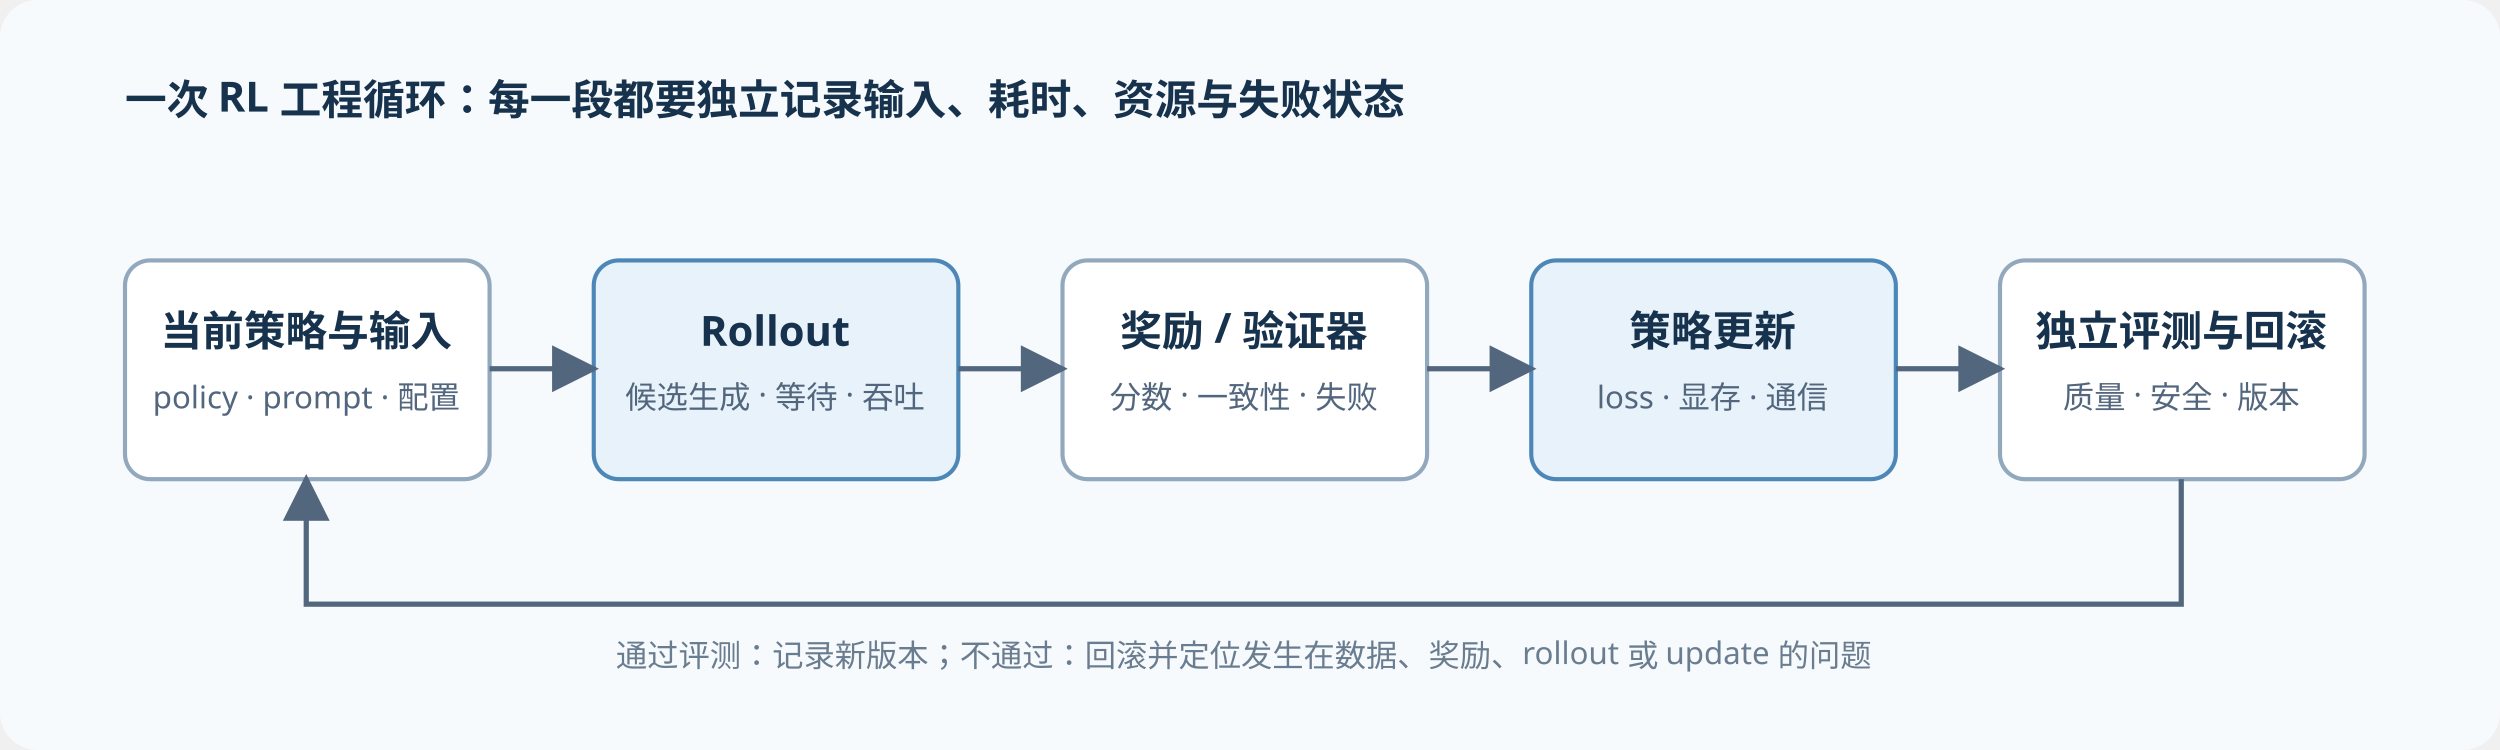
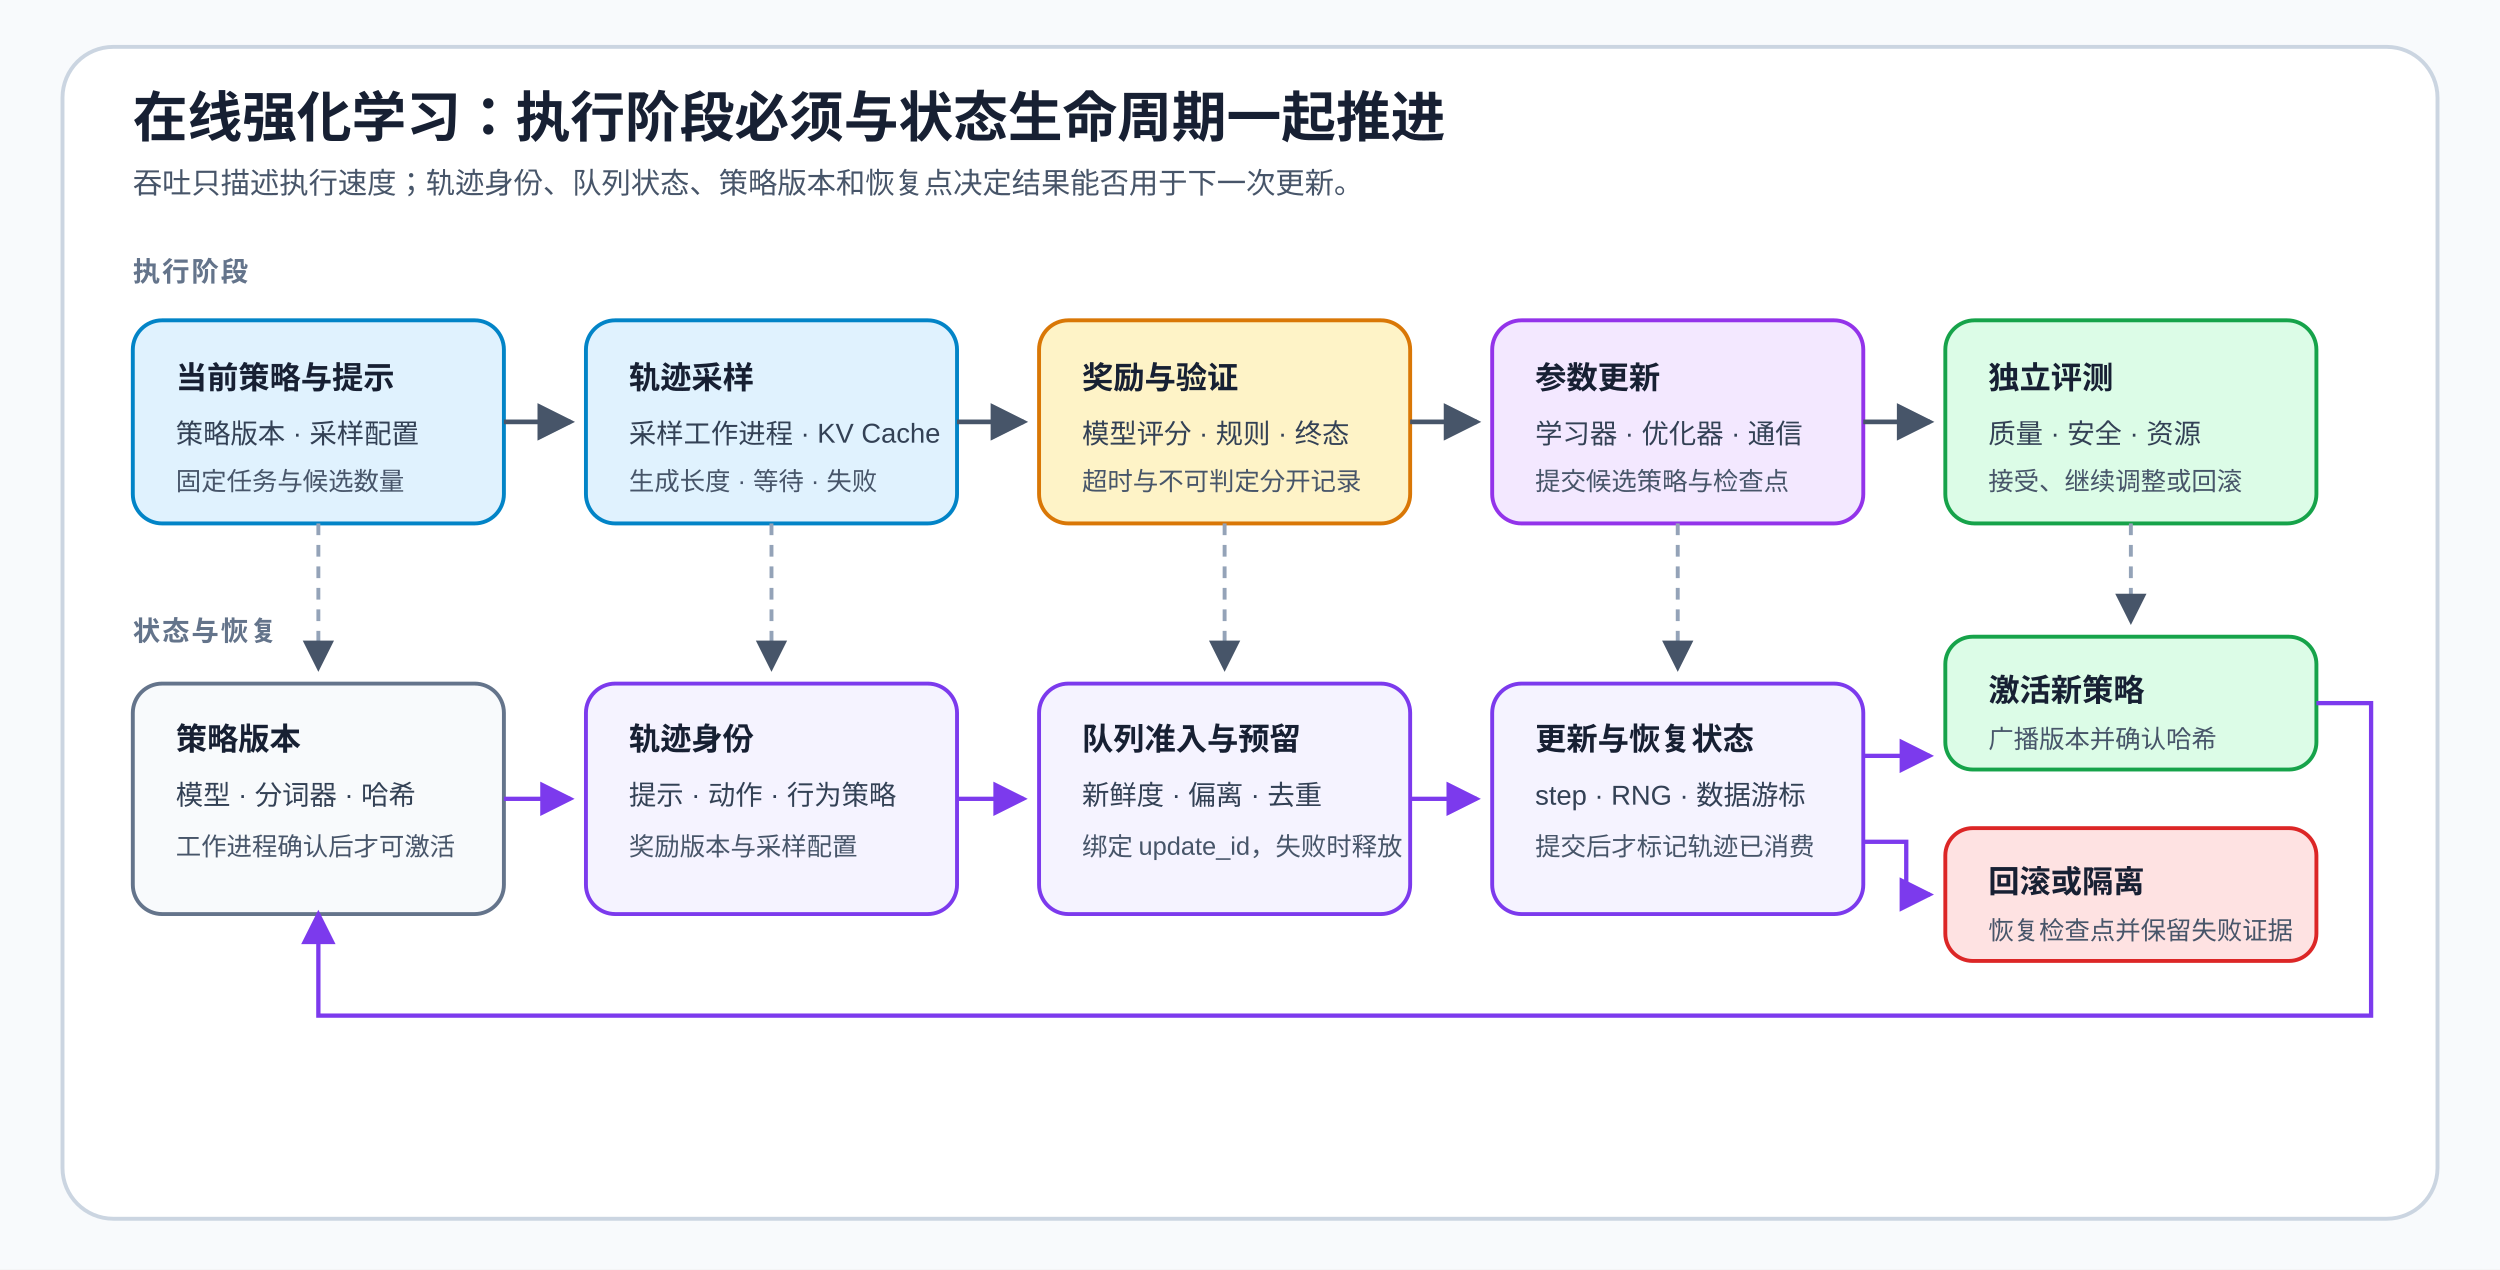
- <svg xmlns="http://www.w3.org/2000/svg" width="1200" height="360" viewBox="0 0 1200 360" role="img" aria-labelledby="title desc">
+ <svg xmlns="http://www.w3.org/2000/svg" width="1280" height="650" viewBox="0 0 1280 650" role="img" aria-labelledby="title desc">
  <defs>
-     <marker id="arrow" markerWidth="9" markerHeight="9" refX="8" refY="4.5" orient="auto">
-       <path d="M0,0 L9,4.5 L0,9 Z" fill="#52667d" />
+     <marker id="arrow" markerWidth="8" markerHeight="8" refX="7" refY="4" orient="auto">
+       <path d="M0 0L8 4L0 8Z" fill="#475569" />
+     </marker>
+     <marker id="stateArrow" markerWidth="8" markerHeight="8" refX="7" refY="4" orient="auto">
+       <path d="M0 0L8 4L0 8Z" fill="#7C3AED" />
    </marker>
    <style>
-       .bg{fill:#f7fafc}.step{fill:#fff;stroke:#91a8bd;stroke-width:2}.accent{fill:#e8f2fb;stroke:#4d87b7;stroke-width:2}.label{font:600 20px 'Noto Sans SC','Microsoft YaHei',sans-serif;fill:#17324d}.sub{font:15px 'Noto Sans SC','Microsoft YaHei',sans-serif;fill:#52667d}.line{stroke:#52667d;stroke-width:2.5;fill:none;marker-end:url(#arrow)}.hint{font:15px 'Noto Sans SC','Microsoft YaHei',sans-serif;fill:#6a7d90}
+       .title{font:700 28px Arial,sans-serif;fill:#172033}.subtitle{font:15px Arial,sans-serif;fill:#475569}
+       .lane{font:700 14px Arial,sans-serif;fill:#64748B;letter-spacing:1px}.head{font:700 16px Arial,sans-serif;fill:#172033}
+       .copy{font:14px Arial,sans-serif;fill:#334155}.small{font:13px Arial,sans-serif;fill:#475569}
+       .flow{fill:none;stroke:#475569;stroke-width:2.4;marker-end:url(#arrow)}
+       .state{fill:none;stroke:#7C3AED;stroke-width:2.2;marker-end:url(#stateArrow)}
+       .bind{fill:none;stroke:#94A3B8;stroke-width:2;stroke-dasharray:6 5;marker-end:url(#arrow)}
    </style>
  </defs>
-   <rect class="bg" width="1200" height="360" rx="18" />
-   <text x="60" y="55" class="label">一次 RL 工程循环：每一段都要独立记录输入、耗时、资源与失败状态</text>
-   <rect x="60" y="125" width="175" height="105" rx="12" class="step" />
-   <text x="147" y="166" text-anchor="middle" class="label">当前策略与输入</text>
-   <text x="147" y="196" text-anchor="middle" class="sub">policy · prompt · 配置</text>
-   <rect x="285" y="125" width="175" height="105" rx="12" class="accent" />
-   <text x="372" y="166" text-anchor="middle" class="label">Rollout</text>
-   <text x="372" y="196" text-anchor="middle" class="sub">候选生成 · 等待 · 吞吐</text>
-   <rect x="510" y="125" width="175" height="105" rx="12" class="step" />
-   <text x="597" y="166" text-anchor="middle" class="label">奖励 / 验证器</text>
-   <text x="597" y="196" text-anchor="middle" class="sub">分数 · 一致性 · 失败</text>
-   <rect x="735" y="125" width="175" height="105" rx="12" class="accent" />
-   <text x="822" y="166" text-anchor="middle" class="label">策略更新</text>
-   <text x="822" y="196" text-anchor="middle" class="sub">loss · 显存 · 通信</text>
-   <rect x="960" y="125" width="175" height="105" rx="12" class="step" />
-   <text x="1047" y="166" text-anchor="middle" class="label">独立评测与回滚</text>
-   <text x="1047" y="196" text-anchor="middle" class="sub">质量 · 安全 · 版本</text>
-   <path d="M235 177 H285" class="line" />
-   <path d="M460 177 H510" class="line" />
-   <path d="M685 177 H735" class="line" />
-   <path d="M910 177 H960" class="line" />
-   <path d="M1047 230 V290 H147 V230" class="line" />
-   <text x="597" y="320" text-anchor="middle" class="hint">通过评测：记录新版本；不通过：回滚并定位发生在数据、奖励、rollout 或 update 的问题</text>
+   <rect width="1280" height="650" fill="#F8FAFC" />
+   <rect x="32" y="24" width="1216" height="600" rx="26" fill="#FFFFFF" stroke="#CBD5E1" stroke-width="2" />
+   <text x="68" y="70" class="title">在线强化学习：执行阶段必须与状态生命周期一起推进</text>
+   <text x="68" y="99" class="subtitle">吞吐只描述执行速度；轨迹身份、队列状态、策略版本和恢复点决定结果能否用于下一次更新。</text>
+   <text x="68" y="144" class="lane">执行阶段</text>
+   <rect x="68" y="164" width="190" height="104" rx="15" fill="#E0F2FE" stroke="#0284C7" stroke-width="2" />
+   <text x="90" y="199" class="head">当前策略与提示</text>
+   <text x="90" y="227" class="copy">策略版本 · 采样配置</text>
+   <text x="90" y="251" class="small">固定任务与候选数量</text>
+   <rect x="300" y="164" width="190" height="104" rx="15" fill="#E0F2FE" stroke="#0284C7" stroke-width="2" />
+   <text x="322" y="199" class="head">轨迹采样</text>
+   <text x="322" y="227" class="copy">采样工作进程 · KV Cache</text>
+   <text x="322" y="251" class="small">生成长度 · 等待 · 失败</text>
+   <rect x="532" y="164" width="190" height="104" rx="15" fill="#FEF3C7" stroke="#D97706" stroke-width="2" />
+   <text x="554" y="199" class="head">奖励与验证</text>
+   <text x="554" y="227" class="copy">模型评分 · 规则 · 终态</text>
+   <text x="554" y="251" class="small">超时与不可判定分开记录</text>
+   <rect x="764" y="164" width="190" height="104" rx="15" fill="#F3E8FF" stroke="#9333EA" stroke-width="2" />
+   <text x="786" y="199" class="head">参数更新</text>
+   <text x="786" y="227" class="copy">学习器 · 优化器 · 通信</text>
+   <text x="786" y="251" class="small">提交候选策略与检查点</text>
+   <rect x="996" y="164" width="190" height="104" rx="15" fill="#DCFCE7" stroke="#16A34A" stroke-width="2" />
+   <text x="1018" y="199" class="head">独立评测</text>
+   <text x="1018" y="227" class="copy">质量 · 安全 · 资源</text>
+   <text x="1018" y="251" class="small">接受、继续调整或回滚</text>
+   <path d="M258 216H292" class="flow" />
+   <path d="M490 216H524" class="flow" />
+   <path d="M722 216H756" class="flow" />
+   <path d="M954 216H988" class="flow" />
+   <text x="68" y="328" class="lane">状态与恢复</text>
+   <rect x="68" y="350" width="190" height="118" rx="15" fill="#F8FAFC" stroke="#64748B" stroke-width="2" />
+   <text x="90" y="384" class="head">策略版本</text>
+   <text x="90" y="412" class="copy">模型 · 分词器 · 哈希</text>
+   <text x="90" y="438" class="small">工作进程确认后才可激活</text>
+   <rect x="300" y="350" width="190" height="118" rx="15" fill="#F5F3FF" stroke="#7C3AED" stroke-width="2" />
+   <text x="322" y="384" class="head">轨迹身份</text>
+   <text x="322" y="412" class="copy">提示 · 动作 · 行为策略</text>
+   <text x="322" y="438" class="small">奖励版本与采样配置</text>
+   <rect x="532" y="350" width="190" height="118" rx="15" fill="#F5F3FF" stroke="#7C3AED" stroke-width="2" />
+   <text x="554" y="384" class="head">队列准入与预留</text>
+   <text x="554" y="412" class="copy">新鲜度 · 偏离 · 去重</text>
+   <text x="554" y="438" class="small">绑定 update_id，失败时释放</text>
+   <rect x="764" y="350" width="190" height="118" rx="15" fill="#F5F3FF" stroke="#7C3AED" stroke-width="2" />
+   <text x="786" y="384" class="head">更新与恢复状态</text>
+   <text x="786" y="412" class="copy">step · RNG · 数据游标</text>
+   <text x="786" y="438" class="small">提交后才标记轨迹已消费</text>
+   <rect x="996" y="326" width="190" height="68" rx="14" fill="#DCFCE7" stroke="#16A34A" stroke-width="2" />
+   <text x="1018" y="359" class="head">激活新策略</text>
+   <text x="1018" y="383" class="small">广播版本并确认哈希</text>
+   <rect x="996" y="424" width="190" height="68" rx="14" fill="#FEE2E2" stroke="#DC2626" stroke-width="2" />
+   <text x="1018" y="457" class="head">回滚或隔离</text>
+   <text x="1018" y="481" class="small">恢复检查点并保留失败证据</text>
+   <path d="M258 409H292" class="state" />
+   <path d="M490 409H524" class="state" />
+   <path d="M722 409H756" class="state" />
+   <path d="M954 387H988" class="state" />
+   <path d="M954 431H976V458H988" class="state" />
+   <path d="M163 268V342" class="bind" />
+   <path d="M395 268V342" class="bind" />
+   <path d="M627 268V342" class="bind" />
+   <path d="M859 268V342" class="bind" />
+   <path d="M1091 268V318" class="bind" />
+   <path d="M1186 360H1214V520H163V468" class="state" />
</svg>
